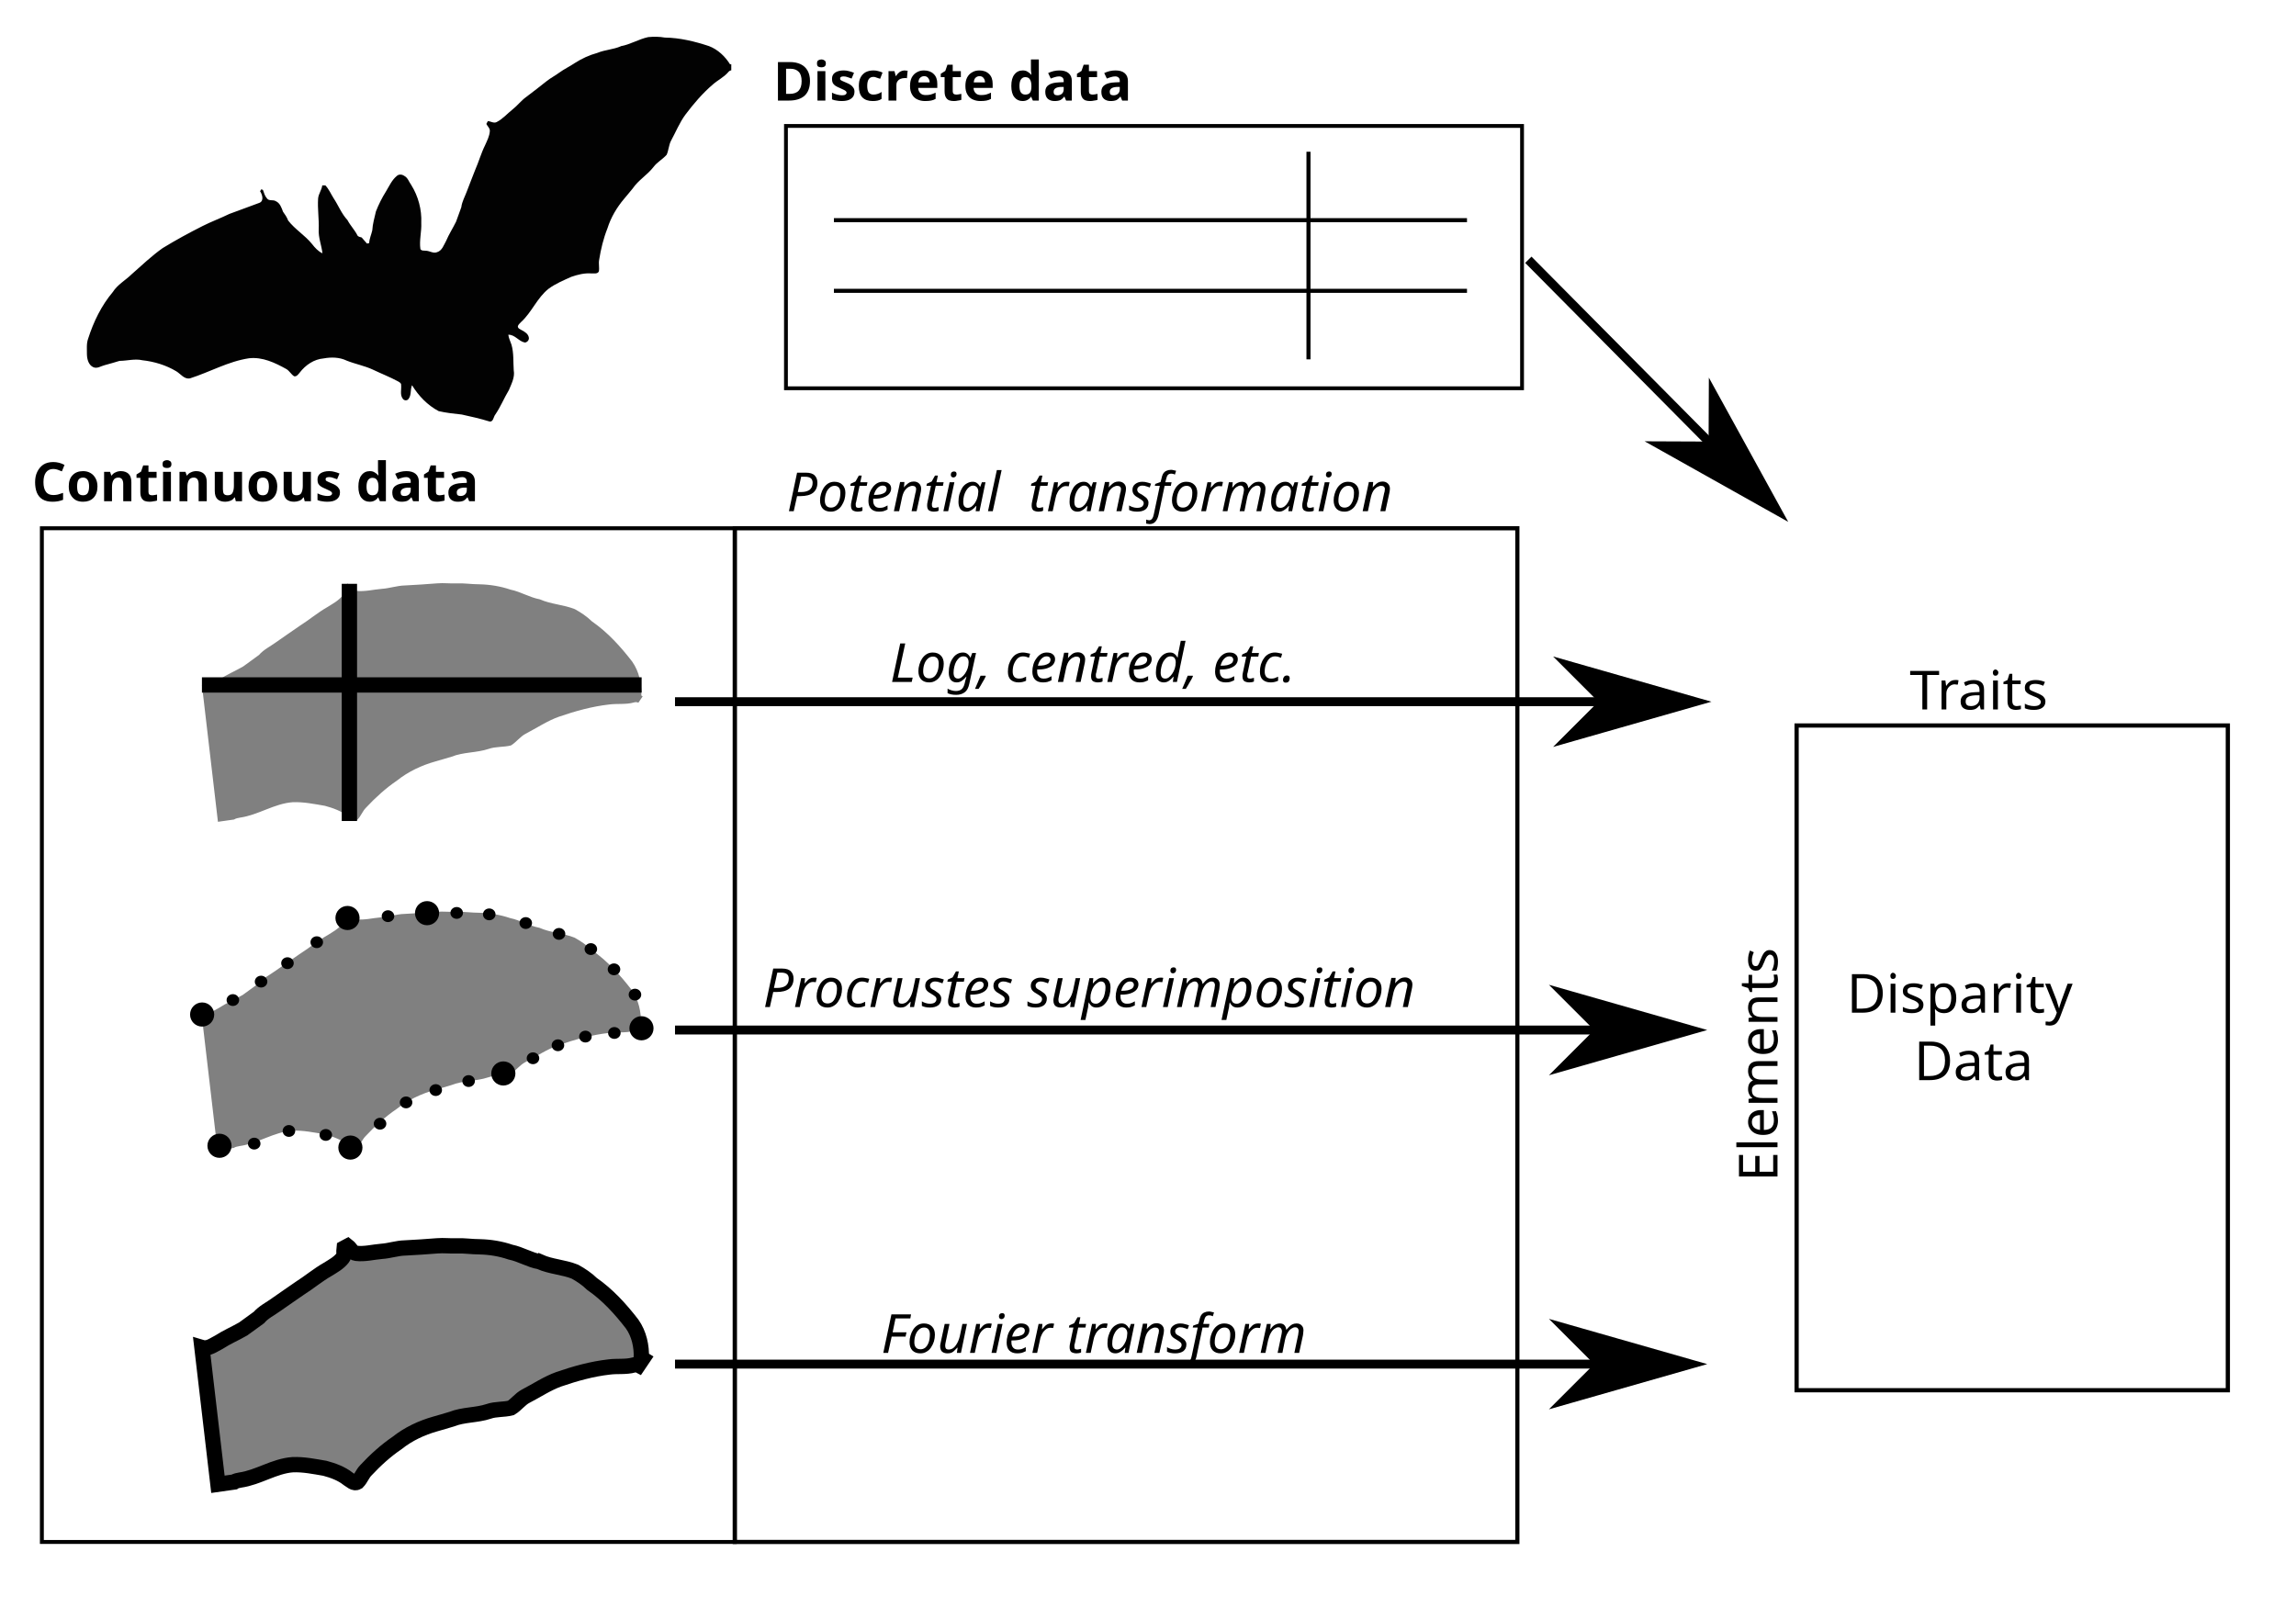
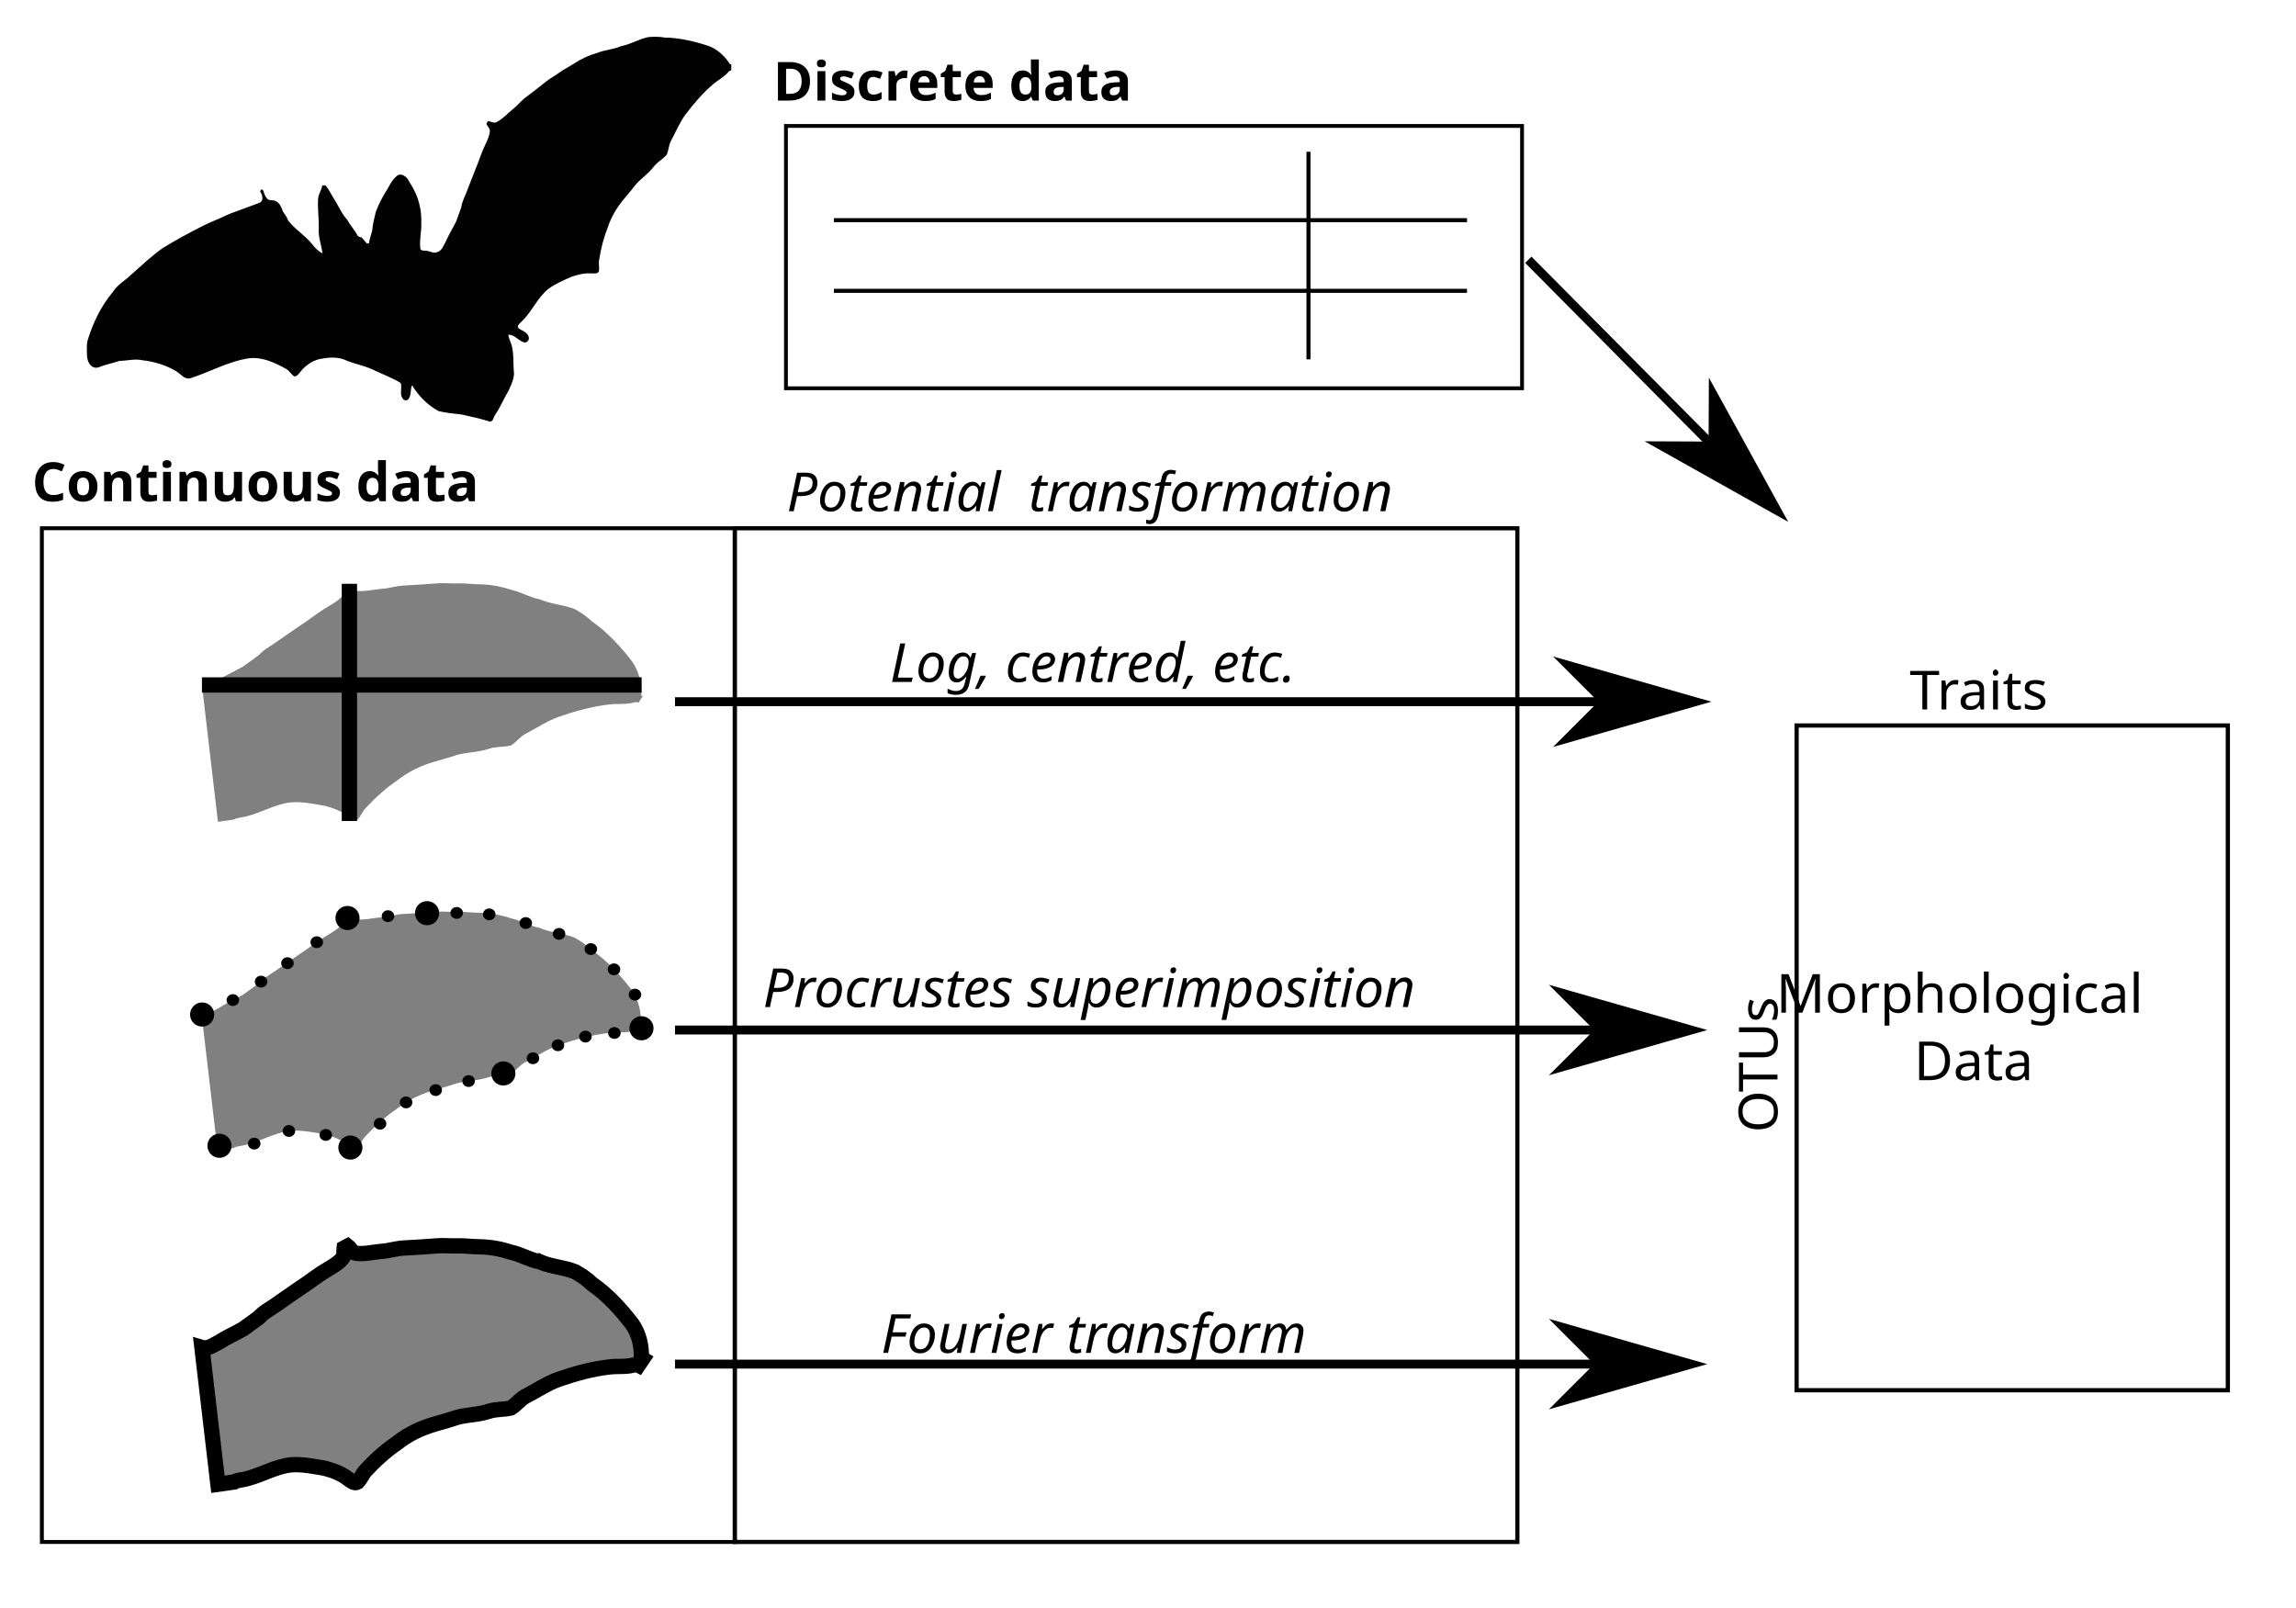
<svg xmlns="http://www.w3.org/2000/svg" width="150mm" height="105mm" viewBox="0 0 150 105" version="1.1" id="svg8">
  <defs id="defs2">
    <marker orient="auto" refY="0" refX="0" id="Arrow1Lstart" style="overflow:visible">
      <path id="path1344" d="M 0,0 5,-5 -12.5,0 5,5 Z" style="fill:#000000;fill-opacity:1;fill-rule:evenodd;stroke:#000000;stroke-width:1pt;stroke-opacity:1" transform="matrix(0.8,0,0,0.8,10,0)" />
    </marker>
    <marker orient="auto" refY="0" refX="0" id="Arrow1Lstart-2" style="overflow:visible">
      <path id="path1344-6" d="M 0,0 5,-5 -12.5,0 5,5 Z" style="fill:#000000;fill-opacity:1;fill-rule:evenodd;stroke:#000000;stroke-width:1pt;stroke-opacity:1" transform="matrix(0.8,0,0,0.8,10,0)" />
    </marker>
    <marker orient="auto" refY="0" refX="0" id="Arrow1Lstart-2-4" style="overflow:visible">
      <path id="path1344-6-1" d="M 0,0 5,-5 -12.5,0 5,5 Z" style="fill:#000000;fill-opacity:1;fill-rule:evenodd;stroke:#000000;stroke-width:1pt;stroke-opacity:1" transform="matrix(0.8,0,0,0.8,10,0)" />
    </marker>
    <marker orient="auto" refY="0" refX="0" id="Arrow1Lstart-2-4-6" style="overflow:visible">
      <path id="path1344-6-1-5" d="M 0,0 5,-5 -12.5,0 5,5 Z" style="fill:#000000;fill-opacity:1;fill-rule:evenodd;stroke:#000000;stroke-width:1pt;stroke-opacity:1" transform="matrix(0.8,0,0,0.8,10,0)" />
    </marker>
  </defs>
  <g id="layer1" style="display:inline" transform="translate(0,-192)">
    <path d="m 40.555,195.018 c 0.625,-0.109 1.172,-0.461 1.792,-0.594 0.361,-0.034 0.73,-0.034 1.088,0.031 0.985,0.012 1.954,0.25 2.885,0.557 0.581,0.222 1.049,0.67 1.376,1.191 l 0.079,-0.004 v 0.396 c -0.085,0.01 -0.153,0.058 -0.204,0.125 -0.28,0.327 -0.678,0.514 -0.998,0.797 -0.68,0.58 -1.262,1.267 -1.799,1.979 -0.383,0.522 -0.623,1.128 -0.932,1.692 -0.154,0.289 -0.155,0.632 -0.29,0.926 -0.259,0.292 -0.622,0.479 -0.858,0.796 -0.4,0.52 -0.99,0.858 -1.359,1.404 -0.181,0.229 -0.374,0.449 -0.559,0.674 -0.478,0.565 -0.866,1.216 -1.088,1.924 -0.264,0.664 -0.434,1.363 -0.545,2.067 -0.048,0.249 0.027,0.504 -0.019,0.753 -0.087,0.188 -0.334,0.12 -0.498,0.132 -0.444,-0.032 -0.883,0.078 -1.299,0.222 -0.508,0.23 -1.033,0.445 -1.485,0.779 -0.754,0.594 -1.099,1.54 -1.805,2.18 -0.074,0.079 -0.164,0.152 -0.203,0.257 -0.021,0.163 0.155,0.204 0.263,0.277 0.195,0.102 0.413,0.237 0.452,0.474 0.032,0.158 -0.1,0.312 -0.256,0.327 -0.407,-0.075 -0.652,-0.527 -1.086,-0.51 0.032,0.228 0.136,0.436 0.209,0.652 0.157,0.543 0.108,1.113 0.147,1.67 0.084,0.46 -0.149,0.886 -0.318,1.297 -0.315,0.519 -0.538,1.088 -0.883,1.59 -0.13,0.155 -0.127,0.522 -0.401,0.454 -0.589,-0.184 -1.191,-0.316 -1.792,-0.449 -0.506,-0.053 -1.013,-0.109 -1.509,-0.222 -0.728,-0.383 -1.315,-0.996 -1.741,-1.693 -0.127,0.29 -0.027,0.647 -0.236,0.904 -0.094,0.125 -0.293,0.103 -0.372,-0.026 -0.194,-0.262 -0.075,-0.601 -0.105,-0.899 0.012,-0.125 -0.122,-0.178 -0.208,-0.234 -0.535,-0.288 -1.102,-0.507 -1.649,-0.769 -0.546,-0.253 -1.143,-0.36 -1.699,-0.583 -0.463,-0.224 -1.002,-0.237 -1.501,-0.145 -0.632,0.05 -1.192,0.434 -1.568,0.928 -0.096,0.112 -0.194,0.271 -0.366,0.239 -0.192,-0.123 -0.299,-0.341 -0.493,-0.464 -0.749,-0.417 -1.574,-0.815 -2.458,-0.711 -1.352,0.203 -2.555,0.899 -3.846,1.31 -0.372,0.084 -0.616,-0.29 -0.901,-0.461 -0.669,-0.402 -1.436,-0.634 -2.211,-0.72 -0.497,-0.114 -0.998,0.038 -1.497,0.041 -0.323,0.092 -0.643,0.198 -0.97,0.279 -0.241,0.057 -0.485,0.246 -0.738,0.135 -0.314,-0.137 -0.412,-0.517 -0.422,-0.83 0.004,-0.349 -0.042,-0.713 0.083,-1.048 0.351,-1.096 0.863,-2.153 1.609,-3.037 0.31,-0.489 0.834,-0.768 1.238,-1.167 0.66,-0.58 1.298,-1.193 2.017,-1.701 0.848,-0.519 1.723,-0.995 2.611,-1.443 0.572,-0.29 1.174,-0.509 1.75,-0.791 0.662,-0.233 1.312,-0.496 1.974,-0.729 0.297,-0.129 0.173,-0.544 0.03,-0.752 0.021,-0.032 0.061,-0.096 0.081,-0.129 0.027,0.011 0.081,0.034 0.108,0.045 0.067,0.194 0.122,0.4 0.264,0.555 0.132,0.186 0.394,0.063 0.569,0.175 0.278,0.122 0.38,0.427 0.476,0.69 0.131,0.18 0.257,0.362 0.334,0.574 0.449,0.584 1.103,0.967 1.564,1.54 0.186,0.239 0.4,0.477 0.679,0.605 -0.059,-0.528 -0.278,-1.037 -0.243,-1.576 0.025,-0.669 -0.086,-1.335 -0.041,-2.004 0.025,-0.307 0.235,-0.555 0.272,-0.858 0.067,-7.8e-4 0.133,-0.002 0.2,-0.002 0.233,0.242 0.361,0.559 0.54,0.84 0.313,0.469 0.516,1.012 0.906,1.429 0.185,0.355 0.473,0.641 0.651,1 0.056,0.099 0.181,0.104 0.278,0.137 0.112,0.136 0.228,0.268 0.346,0.398 0.036,-0.008 0.108,-0.023 0.144,-0.03 0.01,-0.292 0.142,-0.556 0.203,-0.837 0.022,-0.42 0.147,-0.823 0.237,-1.231 0.177,-0.455 0.398,-0.896 0.658,-1.309 0.214,-0.352 0.385,-0.749 0.711,-1.015 0.132,-0.123 0.341,-0.102 0.481,-0.002 0.237,0.12 0.307,0.394 0.457,0.594 0.458,0.733 0.695,1.611 0.656,2.475 0.029,0.574 -0.141,1.142 -0.056,1.716 0.078,0.125 0.232,0.091 0.356,0.107 0.25,0.005 0.488,0.199 0.74,0.091 0.324,-0.101 0.427,-0.459 0.579,-0.725 0.185,-0.438 0.444,-0.837 0.653,-1.262 0.122,-0.314 0.224,-0.634 0.344,-0.949 0.045,-0.371 0.239,-0.696 0.365,-1.043 0.172,-0.466 0.363,-0.924 0.539,-1.388 0.234,-0.533 0.39,-1.097 0.649,-1.618 0.131,-0.294 0.286,-0.589 0.31,-0.915 0.018,-0.19 -0.151,-0.318 -0.228,-0.475 0.025,-0.047 0.075,-0.14 0.1,-0.186 0.191,0.012 0.385,0.161 0.573,0.064 0.396,-0.202 0.689,-0.547 1.033,-0.821 0.325,-0.251 0.571,-0.589 0.907,-0.826 0.447,-0.332 0.881,-0.679 1.32,-1.023 0.258,-0.208 0.558,-0.356 0.824,-0.555 0.322,-0.237 0.687,-0.405 1.018,-0.63 0.457,-0.293 0.952,-0.522 1.477,-0.665 0.495,-0.206 1.042,-0.218 1.533,-0.432 z" id="path6" style="fill:#020202;stroke-width:0.069" />
    <g id="g943" transform="translate(36.93463,-8.51899)">
      <g id="g1233" transform="translate(-32.96186,-22.74597)">
        <path d="m 31.289,262.42 c 0.731,0.327 1.553,0.347 2.296,0.645 0.402,0.22 0.788,0.481 1.118,0.802 1.023,0.71 1.869,1.643 2.626,2.624 0.451,0.643 0.624,1.444 0.598,2.22 l 0.086,0.052 -0.28,0.415 c -0.097,-0.05 -0.201,-0.048 -0.302,-0.014 -0.525,0.145 -1.074,0.058 -1.608,0.13 -1.123,0.126 -2.217,0.433 -3.283,0.799 -0.77,0.276 -1.45,0.74 -2.173,1.112 -0.366,0.194 -0.609,0.552 -0.959,0.764 -0.478,0.123 -0.99,0.061 -1.461,0.227 -0.786,0.262 -1.643,0.198 -2.416,0.508 -0.351,0.112 -0.708,0.205 -1.062,0.311 -0.9,0.253 -1.767,0.66 -2.5,1.244 -0.746,0.508 -1.418,1.12 -2.033,1.779 -0.227,0.227 -0.328,0.546 -0.552,0.776 -0.224,0.135 -0.434,-0.111 -0.615,-0.214 -0.442,-0.348 -0.979,-0.543 -1.517,-0.687 -0.695,-0.118 -1.396,-0.264 -2.105,-0.235 -1.21,0.089 -2.24,0.836 -3.431,1.005 -0.134,0.03 -0.279,0.043 -0.394,0.125 -1.057,0.15 0,0 -1.057,0.15 l -1.046,-8.939 c 0.411,0.123 0.772,-0.178 1.119,-0.35 0.503,-0.327 1.057,-0.562 1.576,-0.86 0.349,-0.242 0.683,-0.505 1.031,-0.75 0.309,-0.357 0.743,-0.56 1.119,-0.834 0.509,-0.366 1.034,-0.71 1.546,-1.072 0.622,-0.393 1.184,-0.872 1.824,-1.235 0.345,-0.215 0.716,-0.414 0.972,-0.738 0.153,-0.186 0.067,-0.439 0.098,-0.659 0.059,-0.032 0.177,-0.093 0.236,-0.125 0.192,0.148 0.289,0.441 0.555,0.472 0.557,0.069 1.109,-0.085 1.662,-0.129 0.518,-0.033 1.014,-0.213 1.534,-0.223 0.703,-0.031 1.403,-0.087 2.105,-0.138 0.418,-0.036 0.836,0.021 1.255,0.002 0.505,-0.021 1.006,0.062 1.51,0.061 0.686,0.016 1.366,0.127 2.017,0.348 0.663,0.135 1.245,0.508 1.91,0.632 z" id="path6-3" style="fill:#808080;fill-opacity:1;stroke-width:0.087" />
        <path style="fill:none;fill-rule:evenodd;stroke:#000000;stroke-width:1;stroke-linecap:butt;stroke-linejoin:miter;stroke-miterlimit:4;stroke-dasharray:none;stroke-opacity:1" d="M 9.22,268.017 H 37.946" id="path922" />
        <path style="display:inline;fill:none;fill-rule:evenodd;stroke:#000000;stroke-width:1;stroke-linecap:butt;stroke-linejoin:miter;stroke-miterlimit:4;stroke-dasharray:none;stroke-opacity:1" d="m 18.854,261.409 v 15.497" id="path922-9" />
      </g>
      <path style="display:inline;fill:#808080;fill-opacity:1;stroke:#000000;stroke-width:1;stroke-miterlimit:4;stroke-dasharray:none;stroke-opacity:1" id="path6-3-0" d="m -1.673,282.958 c 0.731,0.327 1.553,0.347 2.296,0.645 0.402,0.22 0.788,0.481 1.118,0.802 1.023,0.71 1.869,1.643 2.626,2.624 0.451,0.643 0.624,1.444 0.598,2.22 l 0.086,0.052 -0.28,0.415 c -0.097,-0.05 -0.201,-0.048 -0.302,-0.014 -0.525,0.145 -1.074,0.058 -1.608,0.13 -1.123,0.126 -2.217,0.433 -3.283,0.799 -0.77,0.276 -1.45,0.74 -2.173,1.112 -0.366,0.194 -0.609,0.552 -0.959,0.764 -0.478,0.123 -0.99,0.061 -1.461,0.227 -0.786,0.262 -1.643,0.198 -2.416,0.508 -0.351,0.112 -0.708,0.205 -1.062,0.311 -0.9,0.253 -1.767,0.66 -2.5,1.244 -0.746,0.508 -1.418,1.12 -2.033,1.779 -0.227,0.227 -0.328,0.546 -0.552,0.776 -0.224,0.135 -0.434,-0.111 -0.615,-0.214 -0.442,-0.348 -0.979,-0.543 -1.517,-0.687 -0.695,-0.118 -1.396,-0.264 -2.105,-0.235 -1.21,0.089 -2.24,0.836 -3.431,1.005 -0.134,0.03 -0.279,0.043 -0.394,0.125 -1.057,0.15 0,0 -1.057,0.15 l -1.046,-8.939 c 0.411,0.123 0.772,-0.178 1.119,-0.35 0.503,-0.327 1.057,-0.562 1.576,-0.86 0.349,-0.242 0.683,-0.505 1.031,-0.75 0.309,-0.357 0.743,-0.56 1.119,-0.834 0.509,-0.366 1.034,-0.71 1.546,-1.072 0.622,-0.393 1.184,-0.872 1.824,-1.235 0.345,-0.215 0.716,-0.414 0.972,-0.738 0.153,-0.186 0.067,-0.439 0.098,-0.659 0.059,-0.032 0.177,-0.093 0.236,-0.125 0.192,0.148 0.289,0.441 0.555,0.472 0.557,0.069 1.109,-0.085 1.662,-0.129 0.518,-0.033 1.014,-0.213 1.534,-0.223 0.703,-0.031 1.403,-0.087 2.105,-0.138 0.418,-0.036 0.836,0.021 1.255,0.002 0.505,-0.021 1.006,0.062 1.51,0.061 0.686,0.016 1.366,0.127 2.017,0.348 0.663,0.135 1.245,0.508 1.91,0.632 z" />
      <g id="g1222" transform="translate(-71.31997,-3.435307)">
        <path d="m 69.62,264.569 c 0.731,0.327 1.553,0.347 2.296,0.645 0.402,0.22 0.788,0.481 1.118,0.802 1.023,0.71 1.869,1.643 2.626,2.624 0.451,0.643 0.624,1.444 0.598,2.22 l 0.086,0.052 -0.28,0.415 c -0.097,-0.05 -0.201,-0.048 -0.302,-0.014 -0.525,0.145 -1.074,0.058 -1.608,0.13 -1.123,0.126 -2.217,0.433 -3.283,0.799 -0.77,0.276 -1.45,0.74 -2.173,1.112 -0.366,0.194 -0.609,0.552 -0.959,0.764 -0.478,0.123 -0.99,0.061 -1.461,0.227 -0.786,0.262 -1.643,0.198 -2.416,0.508 -0.351,0.112 -0.708,0.205 -1.062,0.311 -0.9,0.253 -1.767,0.66 -2.5,1.244 -0.746,0.508 -1.418,1.12 -2.033,1.779 -0.227,0.227 -0.328,0.546 -0.552,0.776 -0.224,0.135 -0.434,-0.111 -0.615,-0.214 -0.442,-0.348 -0.979,-0.543 -1.517,-0.687 -0.695,-0.118 -1.396,-0.264 -2.105,-0.235 -1.21,0.089 -2.24,0.836 -3.431,1.005 -0.134,0.03 -0.279,0.043 -0.394,0.125 -1.057,0.15 0,0 -1.057,0.15 l -1.046,-8.939 c 0.411,0.123 0.772,-0.178 1.119,-0.35 0.503,-0.327 1.057,-0.562 1.576,-0.86 0.349,-0.242 0.683,-0.505 1.031,-0.75 0.309,-0.357 0.743,-0.56 1.119,-0.834 0.509,-0.366 1.034,-0.71 1.546,-1.072 0.622,-0.393 1.184,-0.872 1.824,-1.235 0.345,-0.215 0.716,-0.414 0.972,-0.738 0.153,-0.186 0.067,-0.439 0.098,-0.659 0.059,-0.032 0.177,-0.093 0.236,-0.125 0.192,0.148 0.289,0.441 0.555,0.472 0.557,0.069 1.109,-0.085 1.662,-0.129 0.518,-0.033 1.014,-0.213 1.534,-0.223 0.703,-0.031 1.403,-0.087 2.105,-0.138 0.418,-0.036 0.836,0.021 1.255,0.002 0.505,-0.021 1.006,0.062 1.51,0.061 0.686,0.016 1.366,0.127 2.017,0.348 0.663,0.135 1.245,0.508 1.91,0.632 z" id="path6-3-0-5" style="display:inline;fill:#808080;fill-opacity:1;stroke:none;stroke-width:0.265;stroke-miterlimit:4;stroke-dasharray:none;stroke-opacity:1" />
        <circle transform="scale(1,-1)" r="0.789" cy="-263.617" cx="62.286" id="path981-0" style="display:inline;opacity:1;fill:#000000;fill-opacity:1;stroke:none;stroke-width:0.174;stroke-linecap:square;stroke-linejoin:miter;stroke-miterlimit:4;stroke-dasharray:none;stroke-dashoffset:0;stroke-opacity:1" />
        <circle transform="scale(1,-1)" r="0.789" cy="-263.932" cx="57.088" id="path981-0-7" style="display:inline;opacity:1;fill:#000000;fill-opacity:1;stroke:none;stroke-width:0.174;stroke-linecap:square;stroke-linejoin:miter;stroke-miterlimit:4;stroke-dasharray:none;stroke-dashoffset:0;stroke-opacity:1" />
        <circle transform="scale(1,-1)" r="0.789" cy="-270.239" cx="47.591" id="path981-0-9" style="display:inline;opacity:1;fill:#000000;fill-opacity:1;stroke:none;stroke-width:0.174;stroke-linecap:square;stroke-linejoin:miter;stroke-miterlimit:4;stroke-dasharray:none;stroke-dashoffset:0;stroke-opacity:1" />
        <circle transform="scale(1,-1)" r="0.789" cy="-278.814" cx="48.725" id="path981-0-3" style="display:inline;opacity:1;fill:#000000;fill-opacity:1;stroke:none;stroke-width:0.174;stroke-linecap:square;stroke-linejoin:miter;stroke-miterlimit:4;stroke-dasharray:none;stroke-dashoffset:0;stroke-opacity:1" />
        <circle transform="scale(1,-1)" r="0.789" cy="-278.932" cx="57.277" id="path981-0-8" style="display:inline;opacity:1;fill:#000000;fill-opacity:1;stroke:none;stroke-width:0.174;stroke-linecap:square;stroke-linejoin:miter;stroke-miterlimit:4;stroke-dasharray:none;stroke-dashoffset:0;stroke-opacity:1" />
        <circle transform="scale(1,-1)" r="0.789" cy="-274.09" cx="67.269" id="path981-0-0" style="display:inline;opacity:1;fill:#000000;fill-opacity:1;stroke:none;stroke-width:0.174;stroke-linecap:square;stroke-linejoin:miter;stroke-miterlimit:4;stroke-dasharray:none;stroke-dashoffset:0;stroke-opacity:1" />
        <circle transform="scale(1,-1)" r="0.789" cy="-271.137" cx="76.293" id="path981-0-2" style="display:inline;opacity:1;fill:#000000;fill-opacity:1;stroke:none;stroke-width:0.174;stroke-linecap:square;stroke-linejoin:miter;stroke-miterlimit:4;stroke-dasharray:none;stroke-dashoffset:0;stroke-opacity:1" />
        <ellipse transform="scale(1,-1)" cy="-263.813" cx="59.733" id="path981-5-70-8" style="display:inline;opacity:1;fill:#000000;fill-opacity:1;stroke:none;stroke-width:0.087;stroke-linecap:square;stroke-linejoin:miter;stroke-miterlimit:4;stroke-dasharray:none;stroke-dashoffset:0;stroke-opacity:1" rx="0.41" ry="0.386" />
        <ellipse transform="scale(1,-1)" cy="-263.601" cx="64.222" id="path981-5-70" style="display:inline;opacity:1;fill:#000000;fill-opacity:1;stroke:none;stroke-width:0.087;stroke-linecap:square;stroke-linejoin:miter;stroke-miterlimit:4;stroke-dasharray:none;stroke-dashoffset:0;stroke-opacity:1" rx="0.41" ry="0.386" />
        <ellipse transform="scale(1,-1)" cy="-263.695" cx="66.348" id="path981-5-70-3" style="display:inline;opacity:1;fill:#000000;fill-opacity:1;stroke:none;stroke-width:0.087;stroke-linecap:square;stroke-linejoin:miter;stroke-miterlimit:4;stroke-dasharray:none;stroke-dashoffset:0;stroke-opacity:1" rx="0.41" ry="0.386" />
        <ellipse transform="scale(1,-1)" cy="-264.262" cx="68.734" id="path981-5-70-9" style="display:inline;opacity:1;fill:#000000;fill-opacity:1;stroke:none;stroke-width:0.087;stroke-linecap:square;stroke-linejoin:miter;stroke-miterlimit:4;stroke-dasharray:none;stroke-dashoffset:0;stroke-opacity:1" rx="0.41" ry="0.386" />
        <ellipse transform="scale(1,-1)" cy="-264.971" cx="70.907" id="path981-5-70-0" style="display:inline;opacity:1;fill:#000000;fill-opacity:1;stroke:none;stroke-width:0.087;stroke-linecap:square;stroke-linejoin:miter;stroke-miterlimit:4;stroke-dasharray:none;stroke-dashoffset:0;stroke-opacity:1" rx="0.41" ry="0.386" />
        <ellipse transform="scale(1,-1)" cy="-265.963" cx="72.986" id="path981-5-70-5" style="display:inline;opacity:1;fill:#000000;fill-opacity:1;stroke:none;stroke-width:0.087;stroke-linecap:square;stroke-linejoin:miter;stroke-miterlimit:4;stroke-dasharray:none;stroke-dashoffset:0;stroke-opacity:1" rx="0.41" ry="0.386" />
        <ellipse transform="scale(1,-1)" cy="-267.286" cx="74.498" id="path981-5-70-2" style="display:inline;opacity:1;fill:#000000;fill-opacity:1;stroke:none;stroke-width:0.087;stroke-linecap:square;stroke-linejoin:miter;stroke-miterlimit:4;stroke-dasharray:none;stroke-dashoffset:0;stroke-opacity:1" rx="0.41" ry="0.386" />
        <ellipse transform="scale(1,-1)" cy="-268.94" cx="75.868" id="path981-5-70-27" style="display:inline;opacity:1;fill:#000000;fill-opacity:1;stroke:none;stroke-width:0.087;stroke-linecap:square;stroke-linejoin:miter;stroke-miterlimit:4;stroke-dasharray:none;stroke-dashoffset:0;stroke-opacity:1" rx="0.41" ry="0.386" />
        <ellipse transform="scale(1,-1)" cy="-271.444" cx="74.522" id="path981-5-70-37" style="display:inline;opacity:1;fill:#000000;fill-opacity:1;stroke:none;stroke-width:0.087;stroke-linecap:square;stroke-linejoin:miter;stroke-miterlimit:4;stroke-dasharray:none;stroke-dashoffset:0;stroke-opacity:1" rx="0.41" ry="0.386" />
        <ellipse transform="scale(1,-1)" cy="-271.68" cx="72.632" id="path981-5-70-90" style="display:inline;opacity:1;fill:#000000;fill-opacity:1;stroke:none;stroke-width:0.087;stroke-linecap:square;stroke-linejoin:miter;stroke-miterlimit:4;stroke-dasharray:none;stroke-dashoffset:0;stroke-opacity:1" rx="0.41" ry="0.386" />
        <ellipse transform="scale(1,-1)" cy="-272.247" cx="70.836" id="path981-5-70-23" style="display:inline;opacity:1;fill:#000000;fill-opacity:1;stroke:none;stroke-width:0.087;stroke-linecap:square;stroke-linejoin:miter;stroke-miterlimit:4;stroke-dasharray:none;stroke-dashoffset:0;stroke-opacity:1" rx="0.41" ry="0.386" />
        <ellipse transform="scale(1,-1)" cy="-273.097" cx="69.206" id="path981-5-70-99" style="display:inline;opacity:1;fill:#000000;fill-opacity:1;stroke:none;stroke-width:0.087;stroke-linecap:square;stroke-linejoin:miter;stroke-miterlimit:4;stroke-dasharray:none;stroke-dashoffset:0;stroke-opacity:1" rx="0.41" ry="0.386" />
        <ellipse transform="scale(1,-1)" cy="-275.98" cx="60.915" id="path981-5-70-7" style="display:inline;opacity:1;fill:#000000;fill-opacity:1;stroke:none;stroke-width:0.087;stroke-linecap:square;stroke-linejoin:miter;stroke-miterlimit:4;stroke-dasharray:none;stroke-dashoffset:0;stroke-opacity:1" rx="0.41" ry="0.386" />
        <ellipse transform="scale(1,-1)" cy="-274.586" cx="65.001" id="path981-5-70-03" style="display:inline;opacity:1;fill:#000000;fill-opacity:1;stroke:none;stroke-width:0.087;stroke-linecap:square;stroke-linejoin:miter;stroke-miterlimit:4;stroke-dasharray:none;stroke-dashoffset:0;stroke-opacity:1" rx="0.41" ry="0.386" />
        <ellipse transform="scale(1,-1)" cy="-277.373" cx="59.214" id="path981-5-70-98" style="display:inline;opacity:1;fill:#000000;fill-opacity:1;stroke:none;stroke-width:0.087;stroke-linecap:square;stroke-linejoin:miter;stroke-miterlimit:4;stroke-dasharray:none;stroke-dashoffset:0;stroke-opacity:1" rx="0.41" ry="0.386" />
        <ellipse transform="scale(1,-1)" cy="-275.176" cx="62.852" id="path981-5-70-6" style="display:inline;opacity:1;fill:#000000;fill-opacity:1;stroke:none;stroke-width:0.087;stroke-linecap:square;stroke-linejoin:miter;stroke-miterlimit:4;stroke-dasharray:none;stroke-dashoffset:0;stroke-opacity:1" rx="0.41" ry="0.386" />
        <ellipse transform="scale(1,-1)" cy="-278.106" cx="55.67" id="path981-5-70-57" style="display:inline;opacity:1;fill:#000000;fill-opacity:1;stroke:none;stroke-width:0.087;stroke-linecap:square;stroke-linejoin:miter;stroke-miterlimit:4;stroke-dasharray:none;stroke-dashoffset:0;stroke-opacity:1" rx="0.41" ry="0.386" />
        <ellipse transform="scale(1,-1)" cy="-277.846" cx="53.261" id="path981-5-70-62" style="display:inline;opacity:1;fill:#000000;fill-opacity:1;stroke:none;stroke-width:0.087;stroke-linecap:square;stroke-linejoin:miter;stroke-miterlimit:4;stroke-dasharray:none;stroke-dashoffset:0;stroke-opacity:1" rx="0.41" ry="0.386" />
        <ellipse transform="scale(1,-1)" cy="-278.673" cx="50.993" id="path981-5-70-70" style="display:inline;opacity:1;fill:#000000;fill-opacity:1;stroke:none;stroke-width:0.087;stroke-linecap:square;stroke-linejoin:miter;stroke-miterlimit:4;stroke-dasharray:none;stroke-dashoffset:0;stroke-opacity:1" rx="0.41" ry="0.386" />
        <ellipse transform="scale(1,-1)" cy="-269.294" cx="49.599" id="path981-5-70-39" style="display:inline;opacity:1;fill:#000000;fill-opacity:1;stroke:none;stroke-width:0.087;stroke-linecap:square;stroke-linejoin:miter;stroke-miterlimit:4;stroke-dasharray:none;stroke-dashoffset:0;stroke-opacity:1" rx="0.41" ry="0.386" />
        <ellipse transform="scale(1,-1)" cy="-268.089" cx="51.442" id="path981-5-70-991" style="display:inline;opacity:1;fill:#000000;fill-opacity:1;stroke:none;stroke-width:0.087;stroke-linecap:square;stroke-linejoin:miter;stroke-miterlimit:4;stroke-dasharray:none;stroke-dashoffset:0;stroke-opacity:1" rx="0.41" ry="0.386" />
        <ellipse transform="scale(1,-1)" cy="-266.884" cx="53.166" id="path981-5-70-72" style="display:inline;opacity:1;fill:#000000;fill-opacity:1;stroke:none;stroke-width:0.087;stroke-linecap:square;stroke-linejoin:miter;stroke-miterlimit:4;stroke-dasharray:none;stroke-dashoffset:0;stroke-opacity:1" rx="0.41" ry="0.386" />
        <ellipse transform="scale(1,-1)" cy="-265.514" cx="55.08" id="path981-5-70-36" style="display:inline;opacity:1;fill:#000000;fill-opacity:1;stroke:none;stroke-width:0.087;stroke-linecap:square;stroke-linejoin:miter;stroke-miterlimit:4;stroke-dasharray:none;stroke-dashoffset:0;stroke-opacity:1" rx="0.41" ry="0.386" />
      </g>
      <text xml:space="preserve" style="font-style:normal;font-weight:normal;font-size:3.528px;line-height:125%;font-family:sans-serif;text-align:center;letter-spacing:0px;word-spacing:0px;text-anchor:middle;fill:#000000;fill-opacity:1;stroke:none;stroke-width:0.265px;stroke-linecap:butt;stroke-linejoin:miter;stroke-opacity:1" x="166.876" y="219.893" id="text1228">
        <tspan id="tspan1226" x="166.876" y="223.014" style="stroke-width:0.265px" />
      </text>
    </g>
    <g id="g1292" transform="translate(-64.25374,0.7302137)">
      <flowRoot transform="matrix(0.2645833,0,0,0.2645833,18.14286,-21.54464)" style="font-style:normal;font-weight:normal;font-size:13.333px;line-height:125%;font-family:sans-serif;text-align:center;letter-spacing:0px;word-spacing:0px;text-anchor:middle;fill:#000000;fill-opacity:1;stroke:none;stroke-width:1px;stroke-linecap:butt;stroke-linejoin:miter;stroke-opacity:1" id="flowRoot841" xml:space="preserve">
        <flowRegion id="flowRegion843">
          <rect y="842.52" x="380.714" height="55" width="112.857" id="rect845" />
        </flowRegion>
        <flowPara style="text-align:end;text-anchor:end" id="flowPara847">Number of digits</flowPara>
        <flowPara style="text-align:end;text-anchor:end" id="flowPara849">Webbed digits</flowPara>
        <flowPara style="text-align:end;text-anchor:end" id="flowPara851">Wing span</flowPara>
      </flowRoot>
      <flowRoot style="font-style:normal;font-weight:normal;font-size:13.333px;line-height:125%;font-family:sans-serif;text-align:center;letter-spacing:0px;word-spacing:0px;text-anchor:middle;fill:#000000;fill-opacity:1;stroke:none;stroke-width:1px;stroke-linecap:butt;stroke-linejoin:miter;stroke-opacity:1" id="flowRoot841-3" xml:space="preserve" transform="matrix(0.2645833,0,0,0.2645833,49.807,-21.48776)">
        <flowRegion id="flowRegion843-8">
          <rect y="842.52" x="380.714" height="55" width="112.857" id="rect845-0" />
        </flowRegion>
        <flowPara style="text-align:start;text-anchor:start" id="flowPara851-8">5</flowPara>
        <flowPara id="flowPara888" style="text-align:start;text-anchor:start">TRUE</flowPara>
        <flowPara id="flowPara890" style="text-align:start;text-anchor:start">long</flowPara>
      </flowRoot>
      <path id="path1237" d="M 149.738,214.748 V 201.184" style="fill:none;fill-rule:evenodd;stroke:#000000;stroke-width:0.265;stroke-linecap:butt;stroke-linejoin:miter;stroke-miterlimit:4;stroke-dasharray:none;stroke-opacity:1" />
      <path id="path1237-0" d="m 118.734,205.655 h 41.36" style="display:inline;fill:none;fill-rule:evenodd;stroke:#000000;stroke-width:0.265;stroke-linecap:butt;stroke-linejoin:miter;stroke-miterlimit:4;stroke-dasharray:none;stroke-opacity:1" />
      <path id="path1237-0-4" d="m 118.734,210.271 h 41.36" style="display:inline;fill:none;fill-rule:evenodd;stroke:#000000;stroke-width:0.265;stroke-linecap:butt;stroke-linejoin:miter;stroke-miterlimit:4;stroke-dasharray:none;stroke-opacity:1" />
    </g>
    <rect style="opacity:1;fill:none;fill-opacity:1;stroke:#000000;stroke-width:0.256;stroke-linecap:square;stroke-linejoin:miter;stroke-miterlimit:4;stroke-dasharray:none;stroke-dashoffset:0;stroke-opacity:1" id="rect1303" width="45.27" height="66.231" x="2.735" y="226.514" />
    <rect style="display:inline;opacity:1;fill:none;fill-opacity:1;stroke:#000000;stroke-width:0.249;stroke-linecap:square;stroke-linejoin:miter;stroke-miterlimit:4;stroke-dasharray:none;stroke-dashoffset:0;stroke-opacity:1" id="rect1303-6" width="48.09" height="17.139" x="51.347" y="200.229" />
    <path style="fill:none;fill-rule:evenodd;stroke:#000000;stroke-width:0.582;stroke-linecap:butt;stroke-linejoin:miter;stroke-miterlimit:4;stroke-dasharray:none;stroke-opacity:1;marker-start:url(#Arrow1Lstart)" d="M 116.031,225.294 99.847,208.972" id="path1342" />
    <path style="display:inline;fill:none;fill-rule:evenodd;stroke:#000000;stroke-width:0.582;stroke-linecap:butt;stroke-linejoin:miter;stroke-opacity:1;marker-start:url(#Arrow1Lstart-2);stroke-miterlimit:4;stroke-dasharray:none" d="M 110.68,237.846 H 44.099" id="path1342-9" />
    <path style="display:inline;fill:none;fill-rule:evenodd;stroke:#000000;stroke-width:0.582;stroke-linecap:butt;stroke-linejoin:miter;stroke-opacity:1;marker-start:url(#Arrow1Lstart-2-4);stroke-miterlimit:4;stroke-dasharray:none" d="M 110.406,259.297 H 44.099" id="path1342-9-3" />
    <rect style="display:inline;opacity:1;fill:none;fill-opacity:1;stroke:#000000;stroke-width:0.273;stroke-linecap:square;stroke-linejoin:miter;stroke-miterlimit:4;stroke-dasharray:none;stroke-dashoffset:0;stroke-opacity:1" id="rect1303-7" width="51.126" height="66.231" x="48.004" y="226.514" />
    <path style="display:inline;fill:none;fill-rule:evenodd;stroke:#000000;stroke-width:0.582;stroke-linecap:butt;stroke-linejoin:miter;stroke-opacity:1;marker-start:url(#Arrow1Lstart-2-4-6);stroke-miterlimit:4;stroke-dasharray:none" d="M 110.406,281.125 H 44.099" id="path1342-9-3-9" />
    <rect style="display:inline;opacity:1;fill:none;fill-opacity:1;stroke:#000000;stroke-width:0.276;stroke-linecap:square;stroke-linejoin:miter;stroke-miterlimit:4;stroke-dasharray:none;stroke-dashoffset:0;stroke-opacity:1" id="rect1303-6-5" width="28.173" height="43.431" x="117.374" y="239.401" />
  </g>
  <g id="layer3" style="display:inline" transform="translate(0,-192)">
    <text xml:space="preserve" style="font-style:normal;font-weight:normal;font-size:3.528px;line-height:125%;font-family:sans-serif;text-align:center;letter-spacing:0px;word-spacing:0px;text-anchor:middle;fill:#000000;fill-opacity:1;stroke:none;stroke-width:0.265px;stroke-linecap:butt;stroke-linejoin:miter;stroke-opacity:1" x="64.52" y="198.574" id="text1322">
      <tspan id="tspan1320" x="64.52" y="198.574" style="font-style:normal;font-variant:normal;font-weight:bold;font-stretch:normal;font-family:sans-serif;-inkscape-font-specification:'sans-serif Bold';stroke-width:0.265px">Discrete data</tspan>
    </text>
    <text xml:space="preserve" style="font-style:normal;font-weight:normal;font-size:3.528px;line-height:125%;font-family:sans-serif;text-align:center;letter-spacing:0px;word-spacing:0px;text-anchor:middle;display:inline;fill:#000000;fill-opacity:1;stroke:none;stroke-width:0.265px;stroke-linecap:butt;stroke-linejoin:miter;stroke-opacity:1" x="18.979" y="224.753" id="text1322-0">
      <tspan id="tspan1320-3" x="18.979" y="224.753" style="font-style:normal;font-variant:normal;font-weight:bold;font-stretch:normal;font-family:sans-serif;-inkscape-font-specification:'sans-serif Bold';stroke-width:0.265px">Continuous data</tspan>
    </text>
    <text xml:space="preserve" style="font-style:normal;font-weight:normal;font-size:3.528px;line-height:125%;font-family:sans-serif;text-align:center;letter-spacing:0px;word-spacing:0px;text-anchor:middle;display:inline;fill:#000000;fill-opacity:1;stroke:none;stroke-width:0.265px;stroke-linecap:butt;stroke-linejoin:miter;stroke-opacity:1" x="73.488" y="225.402" id="text1322-0-8">
      <tspan x="73.488" y="225.402" style="font-style:italic;font-variant:normal;font-weight:normal;font-stretch:normal;line-height:2.188px;font-family:sans-serif;-inkscape-font-specification:'sans-serif Italic';stroke-width:0.265px" id="tspan2603" dx="0 0 0 0 0 0 0 0 0 0 0 -1.336">Potential  transformation</tspan>
    </text>
    <text xml:space="preserve" style="font-style:normal;font-weight:normal;font-size:3.528px;line-height:125%;font-family:sans-serif;text-align:center;letter-spacing:0px;word-spacing:0px;text-anchor:middle;display:inline;fill:#000000;fill-opacity:1;stroke:none;stroke-width:0.265px;stroke-linecap:butt;stroke-linejoin:miter;stroke-opacity:1" x="73.685" y="236.555" id="text1322-0-8-3">
      <tspan x="73.685" y="236.555" style="stroke-width:0.265px;-inkscape-font-specification:'sans-serif Italic';font-family:sans-serif;font-weight:normal;font-style:italic;font-stretch:normal;font-variant:normal" id="tspan2603-1">Log, centred, etc.</tspan>
    </text>
    <text xml:space="preserve" style="font-style:normal;font-weight:normal;font-size:3.528px;line-height:125%;font-family:sans-serif;text-align:center;letter-spacing:0px;word-spacing:0px;text-anchor:middle;display:inline;fill:#000000;fill-opacity:1;stroke:none;stroke-width:0.265px;stroke-linecap:butt;stroke-linejoin:miter;stroke-opacity:1" x="73.444" y="257.795" id="text1322-0-8-3-5">
      <tspan x="73.444" y="257.795" style="stroke-width:0.265px;-inkscape-font-specification:'sans-serif Italic';font-family:sans-serif;font-weight:normal;font-style:italic;font-stretch:normal;font-variant:normal" id="tspan2646">Procrustes superimposition</tspan>
    </text>
    <text xml:space="preserve" style="font-style:normal;font-weight:normal;font-size:3.528px;line-height:125%;font-family:sans-serif;text-align:center;letter-spacing:0px;word-spacing:0px;text-anchor:middle;display:inline;fill:#000000;fill-opacity:1;stroke:none;stroke-width:0.265px;stroke-linecap:butt;stroke-linejoin:miter;stroke-opacity:1" x="73.75" y="280.392" id="text1322-0-8-3-5-5">
      <tspan x="73.75" y="280.392" style="stroke-width:0.265px;-inkscape-font-specification:'sans-serif Italic';font-family:sans-serif;font-weight:normal;font-style:italic;font-stretch:normal;font-variant:normal" id="tspan2671">Fourier transform</tspan>
    </text>
    <text xml:space="preserve" style="font-style:normal;font-weight:normal;font-size:3.528px;line-height:125%;font-family:sans-serif;text-align:center;letter-spacing:0px;word-spacing:0px;text-anchor:middle;display:inline;fill:#000000;fill-opacity:1;stroke:none;stroke-width:0.265px;stroke-linecap:butt;stroke-linejoin:miter;stroke-opacity:1" x="-259.269" y="116.122" id="text1322-0-4" transform="rotate(-90)">
-       <tspan id="tspan1320-3-9" x="-259.269" y="116.122" style="stroke-width:0.265px">Elements</tspan>
+       <tspan id="tspan1320-3-9" x="-259.269" y="116.122" style="stroke-width:0.265px">OTUs</tspan>
    </text>
    <text xml:space="preserve" style="font-style:normal;font-weight:normal;font-size:3.528px;line-height:125%;font-family:sans-serif;text-align:center;letter-spacing:0px;word-spacing:0px;text-anchor:middle;display:inline;fill:#000000;fill-opacity:1;stroke:none;stroke-width:0.265px;stroke-linecap:butt;stroke-linejoin:miter;stroke-opacity:1" x="131.566" y="238.353" id="text1322-0-4-1">
      <tspan id="tspan1320-3-9-7" x="131.566" y="238.353" style="stroke-width:0.265px">Traits</tspan>
    </text>
    <text xml:space="preserve" style="font-style:normal;font-weight:normal;font-size:3.528px;line-height:125%;font-family:sans-serif;text-align:center;letter-spacing:0px;word-spacing:0px;text-anchor:middle;display:inline;fill:#000000;fill-opacity:1;stroke:none;stroke-width:0.265px;stroke-linecap:butt;stroke-linejoin:miter;stroke-opacity:1" x="131.236" y="258.162" id="text1322-0-4-5">
-       <tspan id="tspan1320-3-9-5" x="131.236" y="258.162" style="stroke-width:0.265px">Disparity</tspan>
+       <tspan id="tspan1320-3-9-5" x="131.236" y="258.162" style="stroke-width:0.265px">Morphological</tspan>
      <tspan x="131.236" y="262.572" style="stroke-width:0.265px" id="tspan3011">Data</tspan>
    </text>
  </g>
  <g id="layer2" style="display:inline" transform="translate(0,-192)" />
</svg>
